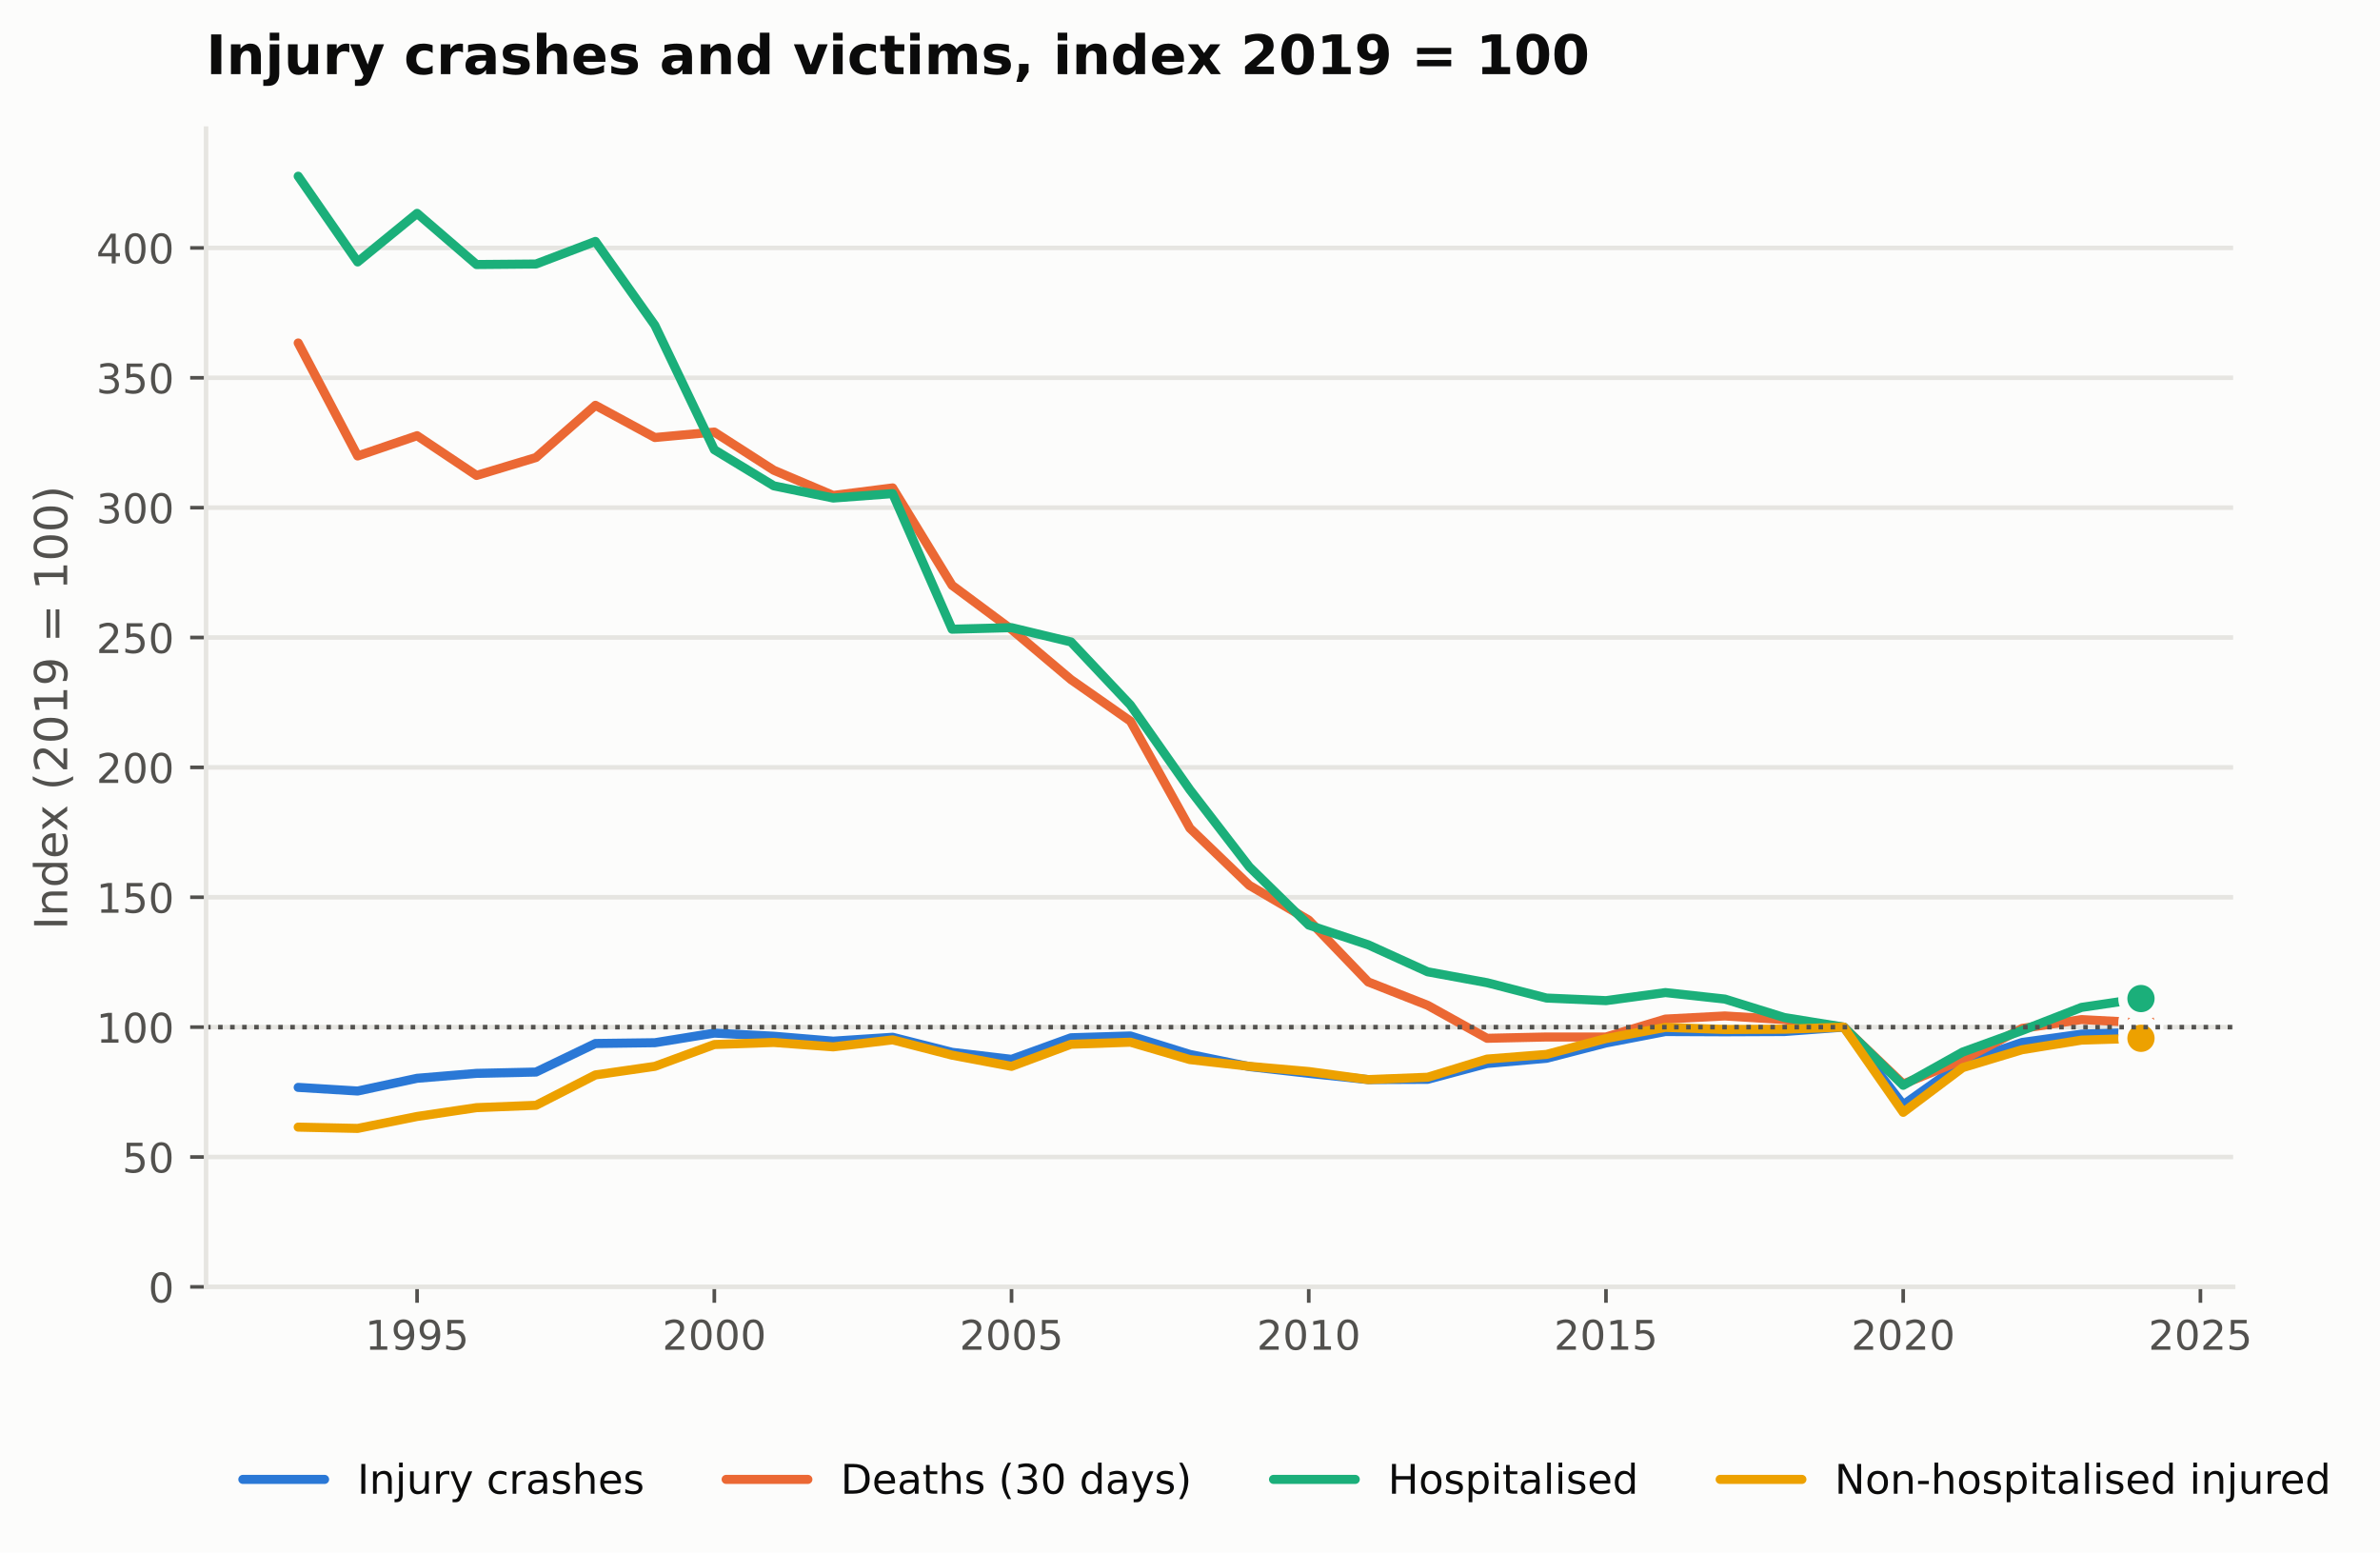
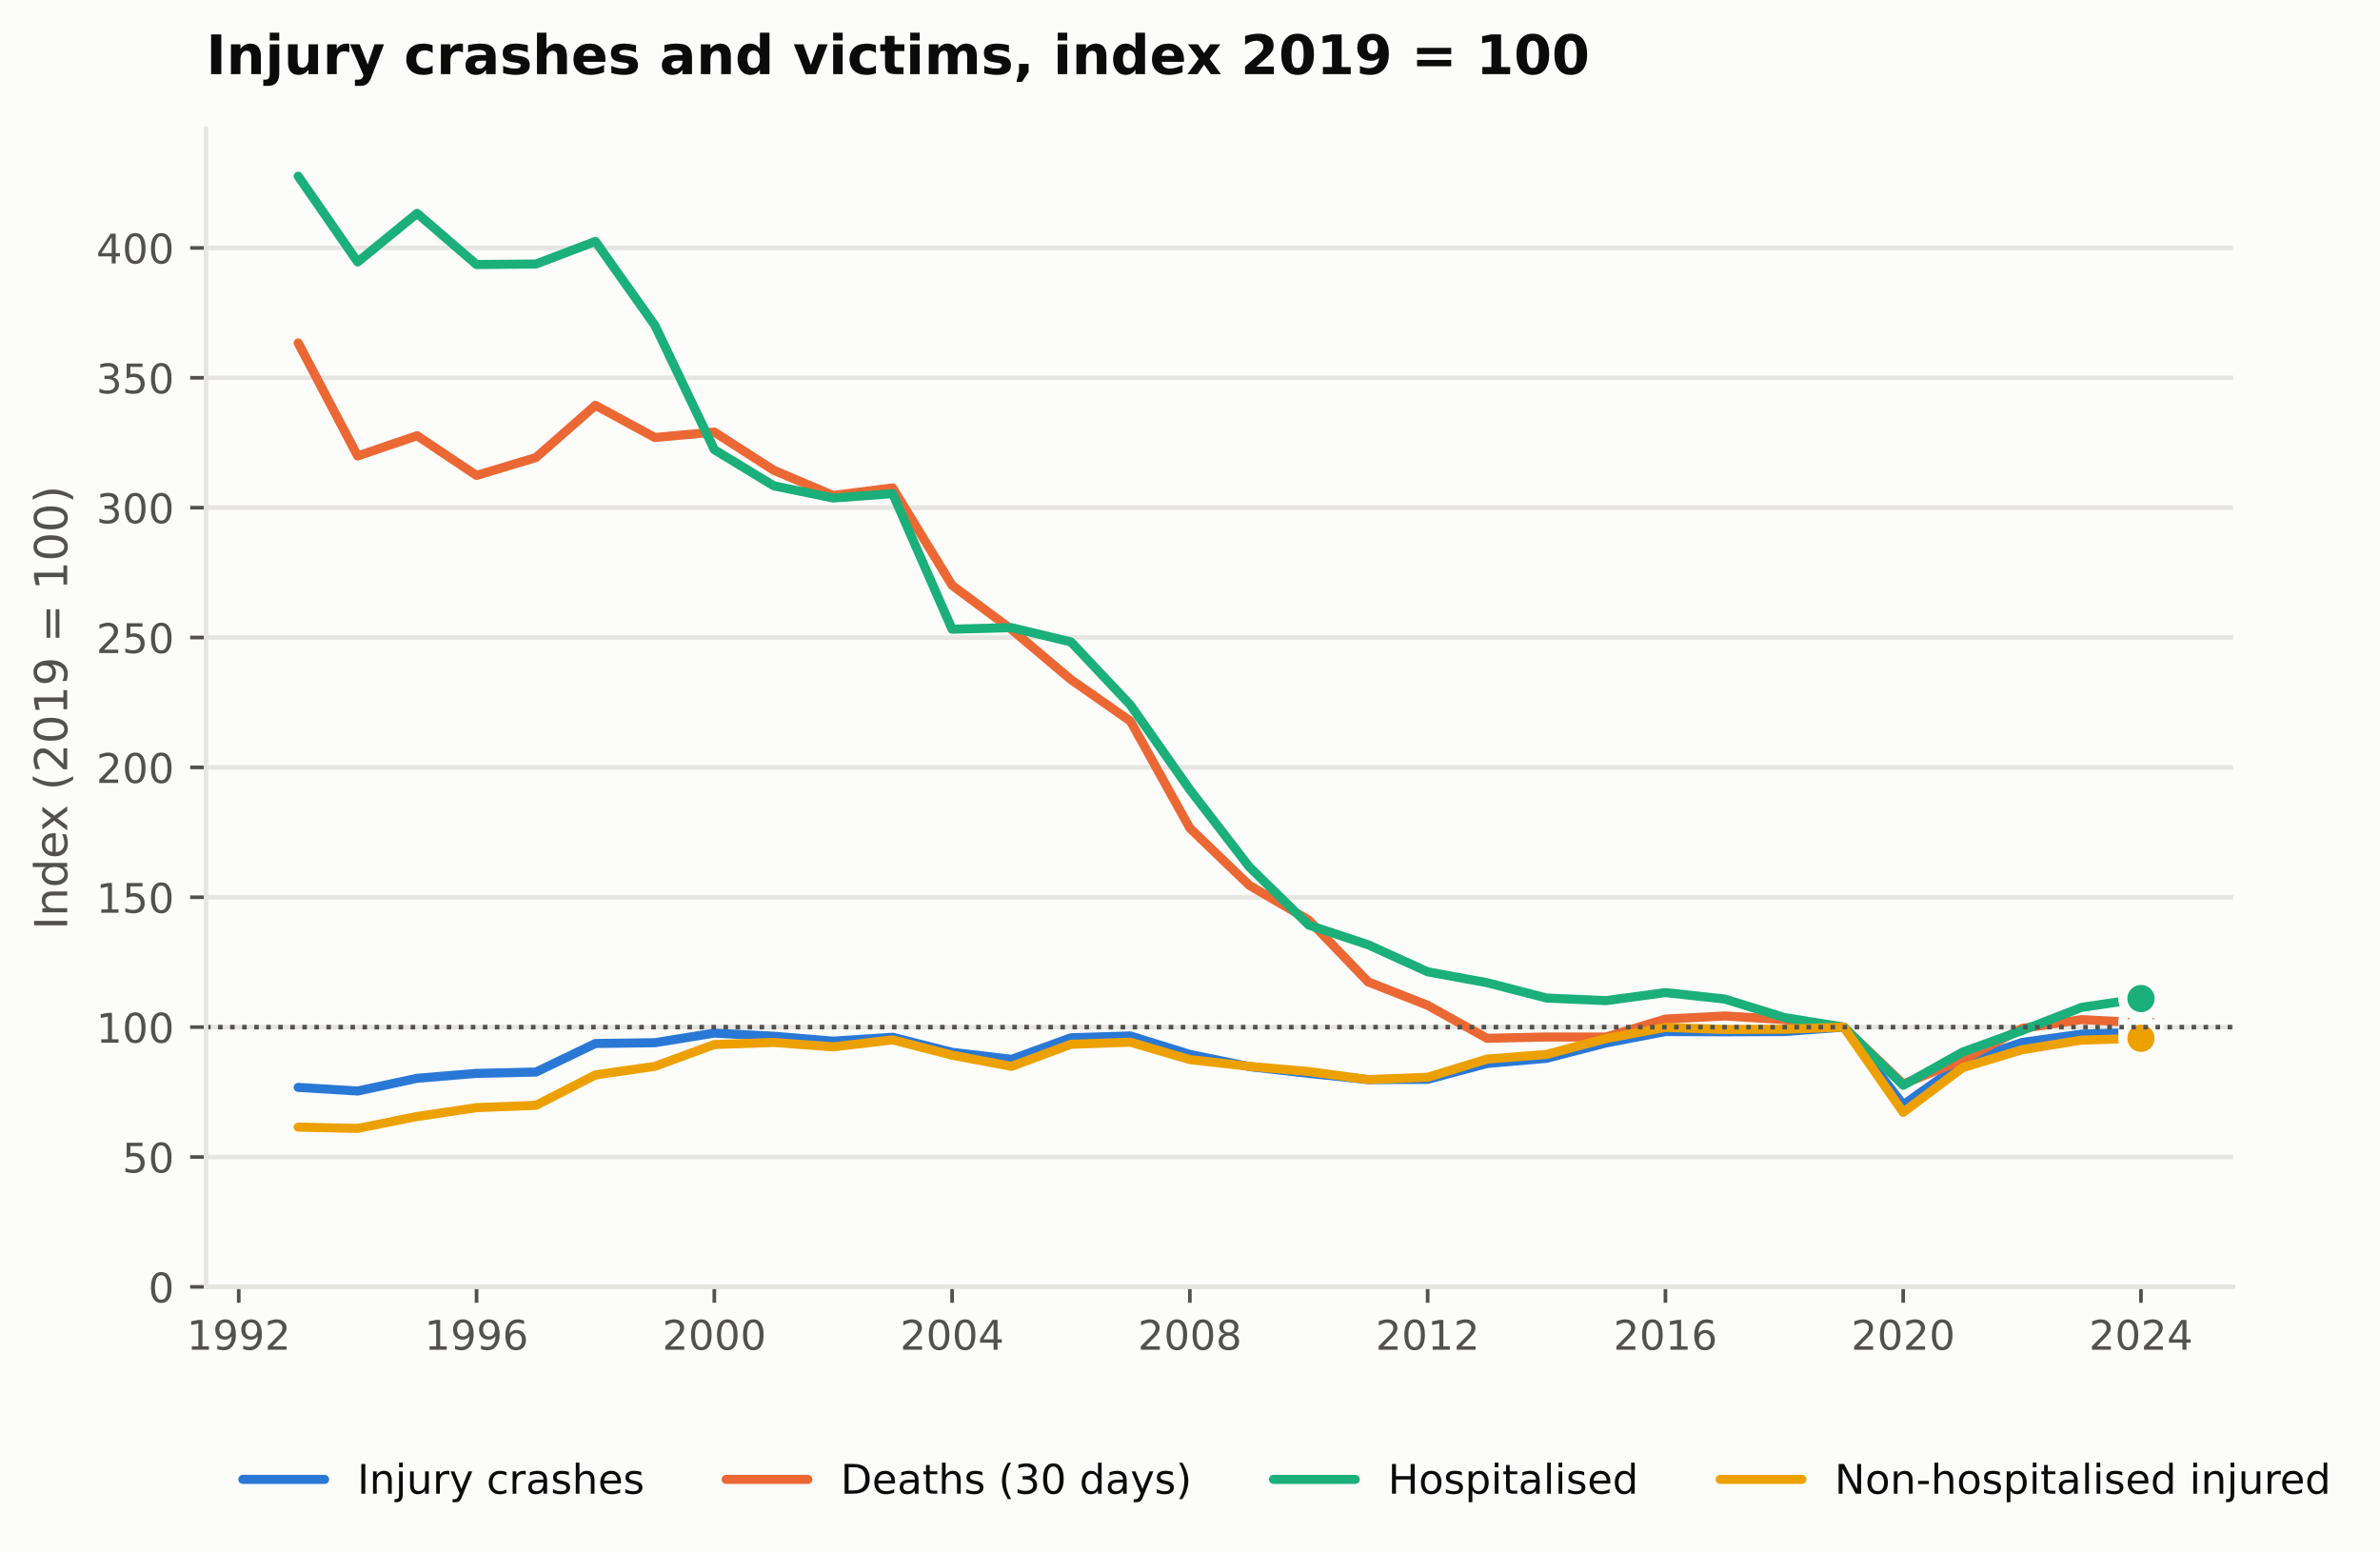
<svg xmlns="http://www.w3.org/2000/svg" xmlns:xlink="http://www.w3.org/1999/xlink" width="524.126pt" height="341.846pt" viewBox="0 0 524.126 341.846" version="1.1">
  <defs>
    <style type="text/css">*{stroke-linejoin: round; stroke-linecap: butt}</style>
  </defs>
  <g id="figure_1">
    <g id="patch_1">
      <path d="M 0 341.846  L 524.126 341.846  L 524.126 0  L 0 0  z " style="fill: #fcfcfb" />
    </g>
    <g id="axes_1">
      <g id="patch_2">
        <path d="M 45.38 283.342  L 491.78 283.342  L 491.78 28.318  L 45.38 28.318  z " style="fill: #fcfcfb" />
      </g>
      <g id="matplotlib.axis_1">
        <g id="xtick_1">
          <g id="line2d_1">
            <defs>
              <path id="m3a9c350e79" d="M 0 0  L 0 3.5  " style="stroke: #52514e; stroke-width: 0.8" />
            </defs>
            <g>
-               <use xlink:href="#m3a9c350e79" x="91.852" y="283.342" style="fill: #52514e; stroke: #52514e; stroke-width: 0.8" />
+               <use xlink:href="#m3a9c350e79" x="52.58" y="283.342" style="fill: #52514e; stroke: #52514e; stroke-width: 0.8" />
            </g>
          </g>
          <g id="text_1">
-             <text style="font-size: 9px; font-family: 'DejaVu Sans', 'Bitstream Vera Sans', 'Computer Modern Sans Serif', 'Lucida Grande', 'Verdana', 'Geneva', 'Lucid', 'Arial', 'Helvetica', 'Avant Garde', sans-serif; text-anchor: middle; fill: #52514e" x="91.852" y="297.18" transform="rotate(-0 91.85226 297.18)">1995</text>
+             <text style="font-size: 9px; font-family: 'DejaVu Sans', 'Bitstream Vera Sans', 'Computer Modern Sans Serif', 'Lucida Grande', 'Verdana', 'Geneva', 'Lucid', 'Arial', 'Helvetica', 'Avant Garde', sans-serif; text-anchor: middle; fill: #52514e" x="52.58" y="297.18" transform="rotate(-0 52.57953 297.18)">1992</text>
          </g>
        </g>
        <g id="xtick_2">
          <g id="line2d_2">
            <g>
-               <use xlink:href="#m3a9c350e79" x="157.307" y="283.342" style="fill: #52514e; stroke: #52514e; stroke-width: 0.8" />
+               <use xlink:href="#m3a9c350e79" x="104.943" y="283.342" style="fill: #52514e; stroke: #52514e; stroke-width: 0.8" />
            </g>
          </g>
          <g id="text_2">
-             <text style="font-size: 9px; font-family: 'DejaVu Sans', 'Bitstream Vera Sans', 'Computer Modern Sans Serif', 'Lucida Grande', 'Verdana', 'Geneva', 'Lucid', 'Arial', 'Helvetica', 'Avant Garde', sans-serif; text-anchor: middle; fill: #52514e" x="157.307" y="297.18" transform="rotate(-0 157.3068 297.18)">2000</text>
+             <text style="font-size: 9px; font-family: 'DejaVu Sans', 'Bitstream Vera Sans', 'Computer Modern Sans Serif', 'Lucida Grande', 'Verdana', 'Geneva', 'Lucid', 'Arial', 'Helvetica', 'Avant Garde', sans-serif; text-anchor: middle; fill: #52514e" x="104.943" y="297.18" transform="rotate(-0 104.9432 297.18)">1996</text>
          </g>
        </g>
        <g id="xtick_3">
          <g id="line2d_3">
            <g>
-               <use xlink:href="#m3a9c350e79" x="222.761" y="283.342" style="fill: #52514e; stroke: #52514e; stroke-width: 0.8" />
+               <use xlink:href="#m3a9c350e79" x="157.307" y="283.342" style="fill: #52514e; stroke: #52514e; stroke-width: 0.8" />
            </g>
          </g>
          <g id="text_3">
-             <text style="font-size: 9px; font-family: 'DejaVu Sans', 'Bitstream Vera Sans', 'Computer Modern Sans Serif', 'Lucida Grande', 'Verdana', 'Geneva', 'Lucid', 'Arial', 'Helvetica', 'Avant Garde', sans-serif; text-anchor: middle; fill: #52514e" x="222.761" y="297.18" transform="rotate(-0 222.7613 297.18)">2005</text>
+             <text style="font-size: 9px; font-family: 'DejaVu Sans', 'Bitstream Vera Sans', 'Computer Modern Sans Serif', 'Lucida Grande', 'Verdana', 'Geneva', 'Lucid', 'Arial', 'Helvetica', 'Avant Garde', sans-serif; text-anchor: middle; fill: #52514e" x="157.307" y="297.18" transform="rotate(-0 157.3068 297.18)">2000</text>
          </g>
        </g>
        <g id="xtick_4">
          <g id="line2d_4">
            <g>
-               <use xlink:href="#m3a9c350e79" x="288.216" y="283.342" style="fill: #52514e; stroke: #52514e; stroke-width: 0.8" />
+               <use xlink:href="#m3a9c350e79" x="209.67" y="283.342" style="fill: #52514e; stroke: #52514e; stroke-width: 0.8" />
            </g>
          </g>
          <g id="text_4">
-             <text style="font-size: 9px; font-family: 'DejaVu Sans', 'Bitstream Vera Sans', 'Computer Modern Sans Serif', 'Lucida Grande', 'Verdana', 'Geneva', 'Lucid', 'Arial', 'Helvetica', 'Avant Garde', sans-serif; text-anchor: middle; fill: #52514e" x="288.216" y="297.18" transform="rotate(-0 288.2159 297.18)">2010</text>
+             <text style="font-size: 9px; font-family: 'DejaVu Sans', 'Bitstream Vera Sans', 'Computer Modern Sans Serif', 'Lucida Grande', 'Verdana', 'Geneva', 'Lucid', 'Arial', 'Helvetica', 'Avant Garde', sans-serif; text-anchor: middle; fill: #52514e" x="209.67" y="297.18" transform="rotate(-0 209.6704 297.18)">2004</text>
          </g>
        </g>
        <g id="xtick_5">
          <g id="line2d_5">
            <g>
-               <use xlink:href="#m3a9c350e79" x="353.67" y="283.342" style="fill: #52514e; stroke: #52514e; stroke-width: 0.8" />
+               <use xlink:href="#m3a9c350e79" x="262.034" y="283.342" style="fill: #52514e; stroke: #52514e; stroke-width: 0.8" />
            </g>
          </g>
          <g id="text_5">
-             <text style="font-size: 9px; font-family: 'DejaVu Sans', 'Bitstream Vera Sans', 'Computer Modern Sans Serif', 'Lucida Grande', 'Verdana', 'Geneva', 'Lucid', 'Arial', 'Helvetica', 'Avant Garde', sans-serif; text-anchor: middle; fill: #52514e" x="353.67" y="297.18" transform="rotate(-0 353.6704 297.18)">2015</text>
+             <text style="font-size: 9px; font-family: 'DejaVu Sans', 'Bitstream Vera Sans', 'Computer Modern Sans Serif', 'Lucida Grande', 'Verdana', 'Geneva', 'Lucid', 'Arial', 'Helvetica', 'Avant Garde', sans-serif; text-anchor: middle; fill: #52514e" x="262.034" y="297.18" transform="rotate(-0 262.0341 297.18)">2008</text>
          </g>
        </g>
        <g id="xtick_6">
          <g id="line2d_6">
            <g>
-               <use xlink:href="#m3a9c350e79" x="419.125" y="283.342" style="fill: #52514e; stroke: #52514e; stroke-width: 0.8" />
+               <use xlink:href="#m3a9c350e79" x="314.398" y="283.342" style="fill: #52514e; stroke: #52514e; stroke-width: 0.8" />
            </g>
          </g>
          <g id="text_6">
-             <text style="font-size: 9px; font-family: 'DejaVu Sans', 'Bitstream Vera Sans', 'Computer Modern Sans Serif', 'Lucida Grande', 'Verdana', 'Geneva', 'Lucid', 'Arial', 'Helvetica', 'Avant Garde', sans-serif; text-anchor: middle; fill: #52514e" x="419.125" y="297.18" transform="rotate(-0 419.125 297.18)">2020</text>
+             <text style="font-size: 9px; font-family: 'DejaVu Sans', 'Bitstream Vera Sans', 'Computer Modern Sans Serif', 'Lucida Grande', 'Verdana', 'Geneva', 'Lucid', 'Arial', 'Helvetica', 'Avant Garde', sans-serif; text-anchor: middle; fill: #52514e" x="314.398" y="297.18" transform="rotate(-0 314.3977 297.18)">2012</text>
          </g>
        </g>
        <g id="xtick_7">
          <g id="line2d_7">
            <g>
-               <use xlink:href="#m3a9c350e79" x="484.58" y="283.342" style="fill: #52514e; stroke: #52514e; stroke-width: 0.8" />
+               <use xlink:href="#m3a9c350e79" x="366.761" y="283.342" style="fill: #52514e; stroke: #52514e; stroke-width: 0.8" />
            </g>
          </g>
          <g id="text_7">
-             <text style="font-size: 9px; font-family: 'DejaVu Sans', 'Bitstream Vera Sans', 'Computer Modern Sans Serif', 'Lucida Grande', 'Verdana', 'Geneva', 'Lucid', 'Arial', 'Helvetica', 'Avant Garde', sans-serif; text-anchor: middle; fill: #52514e" x="484.58" y="297.18" transform="rotate(-0 484.5795 297.18)">2025</text>
+             <text style="font-size: 9px; font-family: 'DejaVu Sans', 'Bitstream Vera Sans', 'Computer Modern Sans Serif', 'Lucida Grande', 'Verdana', 'Geneva', 'Lucid', 'Arial', 'Helvetica', 'Avant Garde', sans-serif; text-anchor: middle; fill: #52514e" x="366.761" y="297.18" transform="rotate(-0 366.7613 297.18)">2016</text>
+           </g>
+         </g>
+         <g id="xtick_8">
+           <g id="line2d_8">
+             <g>
+               <use xlink:href="#m3a9c350e79" x="419.125" y="283.342" style="fill: #52514e; stroke: #52514e; stroke-width: 0.8" />
+             </g>
+           </g>
+           <g id="text_8">
+             <text style="font-size: 9px; font-family: 'DejaVu Sans', 'Bitstream Vera Sans', 'Computer Modern Sans Serif', 'Lucida Grande', 'Verdana', 'Geneva', 'Lucid', 'Arial', 'Helvetica', 'Avant Garde', sans-serif; text-anchor: middle; fill: #52514e" x="419.125" y="297.18" transform="rotate(-0 419.125 297.18)">2020</text>
+           </g>
+         </g>
+         <g id="xtick_9">
+           <g id="line2d_9">
+             <g>
+               <use xlink:href="#m3a9c350e79" x="471.489" y="283.342" style="fill: #52514e; stroke: #52514e; stroke-width: 0.8" />
+             </g>
+           </g>
+           <g id="text_9">
+             <text style="font-size: 9px; font-family: 'DejaVu Sans', 'Bitstream Vera Sans', 'Computer Modern Sans Serif', 'Lucida Grande', 'Verdana', 'Geneva', 'Lucid', 'Arial', 'Helvetica', 'Avant Garde', sans-serif; text-anchor: middle; fill: #52514e" x="471.489" y="297.18" transform="rotate(-0 471.4886 297.18)">2024</text>
          </g>
        </g>
      </g>
      <g id="matplotlib.axis_2">
        <g id="ytick_1">
-           <g id="line2d_8">
+           <g id="line2d_10">
            <path d="M 45.38 283.342  L 491.78 283.342  " clip-path="url(#pa41cce95e4)" style="fill: none; stroke: #e6e5e1; stroke-linecap: round" />
          </g>
-           <g id="line2d_9">
+           <g id="line2d_11">
            <defs>
              <path id="mdd3c75259f" d="M 0 0  L -3.5 0  " style="stroke: #52514e; stroke-width: 0.8" />
            </defs>
            <g>
              <use xlink:href="#mdd3c75259f" x="45.38" y="283.342" style="fill: #52514e; stroke: #52514e; stroke-width: 0.8" />
            </g>
          </g>
-           <g id="text_8">
+           <g id="text_10">
            <text style="font-size: 9px; font-family: 'DejaVu Sans', 'Bitstream Vera Sans', 'Computer Modern Sans Serif', 'Lucida Grande', 'Verdana', 'Geneva', 'Lucid', 'Arial', 'Helvetica', 'Avant Garde', sans-serif; text-anchor: end; fill: #52514e" x="38.38" y="286.761" transform="rotate(-0 38.37953 286.7611)">0</text>
          </g>
        </g>
        <g id="ytick_2">
-           <g id="line2d_10">
+           <g id="line2d_12">
            <path d="M 45.38 254.748  L 491.78 254.748  " clip-path="url(#pa41cce95e4)" style="fill: none; stroke: #e6e5e1; stroke-linecap: round" />
          </g>
-           <g id="line2d_11">
+           <g id="line2d_13">
            <g>
              <use xlink:href="#mdd3c75259f" x="45.38" y="254.748" style="fill: #52514e; stroke: #52514e; stroke-width: 0.8" />
            </g>
          </g>
-           <g id="text_9">
+           <g id="text_11">
            <text style="font-size: 9px; font-family: 'DejaVu Sans', 'Bitstream Vera Sans', 'Computer Modern Sans Serif', 'Lucida Grande', 'Verdana', 'Geneva', 'Lucid', 'Arial', 'Helvetica', 'Avant Garde', sans-serif; text-anchor: end; fill: #52514e" x="38.38" y="258.166" transform="rotate(-0 38.37953 258.1664)">50</text>
          </g>
        </g>
        <g id="ytick_3">
-           <g id="line2d_12">
+           <g id="line2d_14">
            <path d="M 45.38 226.153  L 491.78 226.153  " clip-path="url(#pa41cce95e4)" style="fill: none; stroke: #e6e5e1; stroke-linecap: round" />
          </g>
-           <g id="line2d_13">
+           <g id="line2d_15">
            <g>
              <use xlink:href="#mdd3c75259f" x="45.38" y="226.153" style="fill: #52514e; stroke: #52514e; stroke-width: 0.8" />
            </g>
          </g>
-           <g id="text_10">
+           <g id="text_12">
            <text style="font-size: 9px; font-family: 'DejaVu Sans', 'Bitstream Vera Sans', 'Computer Modern Sans Serif', 'Lucida Grande', 'Verdana', 'Geneva', 'Lucid', 'Arial', 'Helvetica', 'Avant Garde', sans-serif; text-anchor: end; fill: #52514e" x="38.38" y="229.572" transform="rotate(-0 38.37953 229.5718)">100</text>
          </g>
        </g>
        <g id="ytick_4">
-           <g id="line2d_14">
+           <g id="line2d_16">
            <path d="M 45.38 197.558  L 491.78 197.558  " clip-path="url(#pa41cce95e4)" style="fill: none; stroke: #e6e5e1; stroke-linecap: round" />
          </g>
-           <g id="line2d_15">
+           <g id="line2d_17">
            <g>
              <use xlink:href="#mdd3c75259f" x="45.38" y="197.558" style="fill: #52514e; stroke: #52514e; stroke-width: 0.8" />
            </g>
          </g>
-           <g id="text_11">
+           <g id="text_13">
            <text style="font-size: 9px; font-family: 'DejaVu Sans', 'Bitstream Vera Sans', 'Computer Modern Sans Serif', 'Lucida Grande', 'Verdana', 'Geneva', 'Lucid', 'Arial', 'Helvetica', 'Avant Garde', sans-serif; text-anchor: end; fill: #52514e" x="38.38" y="200.977" transform="rotate(-0 38.37953 200.9772)">150</text>
          </g>
        </g>
        <g id="ytick_5">
-           <g id="line2d_16">
+           <g id="line2d_18">
            <path d="M 45.38 168.964  L 491.78 168.964  " clip-path="url(#pa41cce95e4)" style="fill: none; stroke: #e6e5e1; stroke-linecap: round" />
          </g>
-           <g id="line2d_17">
+           <g id="line2d_19">
            <g>
              <use xlink:href="#mdd3c75259f" x="45.38" y="168.964" style="fill: #52514e; stroke: #52514e; stroke-width: 0.8" />
            </g>
          </g>
-           <g id="text_12">
+           <g id="text_14">
            <text style="font-size: 9px; font-family: 'DejaVu Sans', 'Bitstream Vera Sans', 'Computer Modern Sans Serif', 'Lucida Grande', 'Verdana', 'Geneva', 'Lucid', 'Arial', 'Helvetica', 'Avant Garde', sans-serif; text-anchor: end; fill: #52514e" x="38.38" y="172.383" transform="rotate(-0 38.37953 172.3826)">200</text>
          </g>
        </g>
        <g id="ytick_6">
-           <g id="line2d_18">
+           <g id="line2d_20">
            <path d="M 45.38 140.369  L 491.78 140.369  " clip-path="url(#pa41cce95e4)" style="fill: none; stroke: #e6e5e1; stroke-linecap: round" />
          </g>
-           <g id="line2d_19">
+           <g id="line2d_21">
            <g>
              <use xlink:href="#mdd3c75259f" x="45.38" y="140.369" style="fill: #52514e; stroke: #52514e; stroke-width: 0.8" />
            </g>
          </g>
-           <g id="text_13">
+           <g id="text_15">
            <text style="font-size: 9px; font-family: 'DejaVu Sans', 'Bitstream Vera Sans', 'Computer Modern Sans Serif', 'Lucida Grande', 'Verdana', 'Geneva', 'Lucid', 'Arial', 'Helvetica', 'Avant Garde', sans-serif; text-anchor: end; fill: #52514e" x="38.38" y="143.788" transform="rotate(-0 38.37953 143.788)">250</text>
          </g>
        </g>
        <g id="ytick_7">
-           <g id="line2d_20">
+           <g id="line2d_22">
            <path d="M 45.38 111.774  L 491.78 111.774  " clip-path="url(#pa41cce95e4)" style="fill: none; stroke: #e6e5e1; stroke-linecap: round" />
          </g>
-           <g id="line2d_21">
+           <g id="line2d_23">
            <g>
              <use xlink:href="#mdd3c75259f" x="45.38" y="111.774" style="fill: #52514e; stroke: #52514e; stroke-width: 0.8" />
            </g>
          </g>
-           <g id="text_14">
+           <g id="text_16">
            <text style="font-size: 9px; font-family: 'DejaVu Sans', 'Bitstream Vera Sans', 'Computer Modern Sans Serif', 'Lucida Grande', 'Verdana', 'Geneva', 'Lucid', 'Arial', 'Helvetica', 'Avant Garde', sans-serif; text-anchor: end; fill: #52514e" x="38.38" y="115.193" transform="rotate(-0 38.37953 115.1933)">300</text>
          </g>
        </g>
        <g id="ytick_8">
-           <g id="line2d_22">
+           <g id="line2d_24">
            <path d="M 45.38 83.18  L 491.78 83.18  " clip-path="url(#pa41cce95e4)" style="fill: none; stroke: #e6e5e1; stroke-linecap: round" />
          </g>
-           <g id="line2d_23">
+           <g id="line2d_25">
            <g>
              <use xlink:href="#mdd3c75259f" x="45.38" y="83.18" style="fill: #52514e; stroke: #52514e; stroke-width: 0.8" />
            </g>
          </g>
-           <g id="text_15">
+           <g id="text_17">
            <text style="font-size: 9px; font-family: 'DejaVu Sans', 'Bitstream Vera Sans', 'Computer Modern Sans Serif', 'Lucida Grande', 'Verdana', 'Geneva', 'Lucid', 'Arial', 'Helvetica', 'Avant Garde', sans-serif; text-anchor: end; fill: #52514e" x="38.38" y="86.599" transform="rotate(-0 38.37953 86.59871)">350</text>
          </g>
        </g>
        <g id="ytick_9">
-           <g id="line2d_24">
+           <g id="line2d_26">
            <path d="M 45.38 54.585  L 491.78 54.585  " clip-path="url(#pa41cce95e4)" style="fill: none; stroke: #e6e5e1; stroke-linecap: round" />
          </g>
-           <g id="line2d_25">
+           <g id="line2d_27">
            <g>
              <use xlink:href="#mdd3c75259f" x="45.38" y="54.585" style="fill: #52514e; stroke: #52514e; stroke-width: 0.8" />
            </g>
          </g>
-           <g id="text_16">
+           <g id="text_18">
            <text style="font-size: 9px; font-family: 'DejaVu Sans', 'Bitstream Vera Sans', 'Computer Modern Sans Serif', 'Lucida Grande', 'Verdana', 'Geneva', 'Lucid', 'Arial', 'Helvetica', 'Avant Garde', sans-serif; text-anchor: end; fill: #52514e" x="38.38" y="58.004" transform="rotate(-0 38.37953 58.00409)">400</text>
          </g>
        </g>
-         <g id="text_17">
+         <g id="text_19">
          <text style="font-size: 10px; font-family: 'DejaVu Sans', 'Bitstream Vera Sans', 'Computer Modern Sans Serif', 'Lucida Grande', 'Verdana', 'Geneva', 'Lucid', 'Arial', 'Helvetica', 'Avant Garde', sans-serif; text-anchor: middle; fill: #52514e" x="14.798" y="155.83" transform="rotate(-90 14.79844 155.8301)">Index (2019 = 100)</text>
        </g>
      </g>
-       <g id="line2d_26">
+       <g id="line2d_28">
        <path d="M 65.67 239.421  L 78.761 240.221  L 91.852 237.419  L 104.943 236.333  L 118.034 236.047  L 131.125 229.756  L 144.216 229.584  L 157.307 227.468  L 170.398 228.155  L 183.489 229.241  L 196.58 228.383  L 209.67 231.7  L 222.761 233.244  L 235.852 228.498  L 248.943 228.097  L 262.034 232.158  L 275.125 234.846  L 288.216 236.333  L 301.307 237.705  L 314.398 237.648  L 327.489 234.159  L 340.58 233.016  L 353.67 229.641  L 366.761 227.125  L 379.852 227.182  L 392.943 227.125  L 406.034 226.153  L 419.125 243.252  L 432.216 233.988  L 445.307 229.527  L 458.398 227.697  L 471.489 227.297  " clip-path="url(#pa41cce95e4)" style="fill: none; stroke: #2a78d6; stroke-width: 2; stroke-linecap: round" />
      </g>
-       <g id="line2d_27">
+       <g id="line2d_29">
        <defs>
          <path id="mbdb302a14b" d="M 0 4  C 1.061 4 2.078 3.579 2.828 2.828  C 3.579 2.078 4 1.061 4 0  C 4 -1.061 3.579 -2.078 2.828 -2.828  C 2.078 -3.579 1.061 -4 0 -4  C -1.061 -4 -2.078 -3.579 -2.828 -2.828  C -3.579 -2.078 -4 -1.061 -4 0  C -4 1.061 -3.579 2.078 -2.828 2.828  C -2.078 3.579 -1.061 4 0 4  z " style="stroke: #fcfcfb; stroke-width: 2" />
        </defs>
        <g clip-path="url(#pa41cce95e4)">
          <use xlink:href="#mbdb302a14b" x="471.489" y="227.297" style="fill: #2a78d6; stroke: #fcfcfb; stroke-width: 2" />
        </g>
      </g>
-       <g id="line2d_28">
+       <g id="line2d_30">
        <path d="M 65.67 75.516  L 78.761 100.394  L 91.852 95.933  L 104.943 104.683  L 118.034 100.737  L 131.125 89.242  L 144.216 96.333  L 157.307 95.132  L 170.398 103.539  L 183.489 109.086  L 196.58 107.428  L 209.67 128.874  L 222.761 138.596  L 235.852 149.634  L 248.943 158.784  L 262.034 182.346  L 275.125 194.928  L 288.216 202.591  L 301.307 216.202  L 314.398 221.349  L 327.489 228.612  L 340.58 228.326  L 353.67 228.326  L 366.761 224.38  L 379.852 223.694  L 392.943 224.494  L 406.034 226.153  L 419.125 238.677  L 432.216 233.359  L 445.307 226.439  L 458.398 224.494  L 471.489 225.181  " clip-path="url(#pa41cce95e4)" style="fill: none; stroke: #eb6834; stroke-width: 2; stroke-linecap: round" />
      </g>
-       <g id="line2d_29">
+       <g id="line2d_31">
        <defs>
          <path id="m415b86604d" d="M 0 4  C 1.061 4 2.078 3.579 2.828 2.828  C 3.579 2.078 4 1.061 4 0  C 4 -1.061 3.579 -2.078 2.828 -2.828  C 2.078 -3.579 1.061 -4 0 -4  C -1.061 -4 -2.078 -3.579 -2.828 -2.828  C -3.579 -2.078 -4 -1.061 -4 0  C -4 1.061 -3.579 2.078 -2.828 2.828  C -2.078 3.579 -1.061 4 0 4  z " style="stroke: #fcfcfb; stroke-width: 2" />
        </defs>
        <g clip-path="url(#pa41cce95e4)">
          <use xlink:href="#m415b86604d" x="471.489" y="225.181" style="fill: #eb6834; stroke: #fcfcfb; stroke-width: 2" />
        </g>
      </g>
-       <g id="line2d_30">
+       <g id="line2d_32">
        <path d="M 65.67 38.801  L 78.761 57.673  L 91.852 46.979  L 104.943 58.245  L 118.034 58.131  L 131.125 53.155  L 144.216 71.628  L 157.307 99.021  L 170.398 106.97  L 183.489 109.658  L 196.58 108.686  L 209.67 138.539  L 222.761 138.196  L 235.852 141.341  L 248.943 155.238  L 262.034 173.882  L 275.125 190.867  L 288.216 203.678  L 301.307 208.024  L 314.398 213.972  L 327.489 216.374  L 340.58 219.748  L 353.67 220.32  L 366.761 218.547  L 379.852 219.976  L 392.943 224.037  L 406.034 226.153  L 419.125 238.963  L 432.216 231.643  L 445.307 226.896  L 458.398 221.806  L 471.489 219.862  " clip-path="url(#pa41cce95e4)" style="fill: none; stroke: #1baf7a; stroke-width: 2; stroke-linecap: round" />
      </g>
-       <g id="line2d_31">
+       <g id="line2d_33">
        <defs>
          <path id="mb20026e83d" d="M 0 4  C 1.061 4 2.078 3.579 2.828 2.828  C 3.579 2.078 4 1.061 4 0  C 4 -1.061 3.579 -2.078 2.828 -2.828  C 2.078 -3.579 1.061 -4 0 -4  C -1.061 -4 -2.078 -3.579 -2.828 -2.828  C -3.579 -2.078 -4 -1.061 -4 0  C -4 1.061 -3.579 2.078 -2.828 2.828  C -2.078 3.579 -1.061 4 0 4  z " style="stroke: #fcfcfb; stroke-width: 2" />
        </defs>
        <g clip-path="url(#pa41cce95e4)">
          <use xlink:href="#mb20026e83d" x="471.489" y="219.862" style="fill: #1baf7a; stroke: #fcfcfb; stroke-width: 2" />
        </g>
      </g>
-       <g id="line2d_32">
+       <g id="line2d_34">
        <path d="M 65.67 248.171  L 78.761 248.457  L 91.852 245.826  L 104.943 243.882  L 118.034 243.367  L 131.125 236.676  L 144.216 234.788  L 157.307 229.985  L 170.398 229.527  L 183.489 230.499  L 196.58 228.955  L 209.67 232.329  L 222.761 234.788  L 235.852 229.927  L 248.943 229.47  L 262.034 233.302  L 275.125 234.788  L 288.216 235.932  L 301.307 237.705  L 314.398 237.19  L 327.489 233.187  L 340.58 232.158  L 353.67 228.669  L 366.761 226.21  L 379.852 226.668  L 392.943 226.61  L 406.034 226.153  L 419.125 244.911  L 432.216 235.074  L 445.307 231.128  L 458.398 229.012  L 471.489 228.612  " clip-path="url(#pa41cce95e4)" style="fill: none; stroke: #eda100; stroke-width: 2; stroke-linecap: round" />
      </g>
-       <g id="line2d_33">
+       <g id="line2d_35">
        <defs>
          <path id="m3fde5de5c2" d="M 0 4  C 1.061 4 2.078 3.579 2.828 2.828  C 3.579 2.078 4 1.061 4 0  C 4 -1.061 3.579 -2.078 2.828 -2.828  C 2.078 -3.579 1.061 -4 0 -4  C -1.061 -4 -2.078 -3.579 -2.828 -2.828  C -3.579 -2.078 -4 -1.061 -4 0  C -4 1.061 -3.579 2.078 -2.828 2.828  C -2.078 3.579 -1.061 4 0 4  z " style="stroke: #fcfcfb; stroke-width: 2" />
        </defs>
        <g clip-path="url(#pa41cce95e4)">
          <use xlink:href="#m3fde5de5c2" x="471.489" y="228.612" style="fill: #eda100; stroke: #fcfcfb; stroke-width: 2" />
        </g>
      </g>
-       <g id="line2d_34">
+       <g id="line2d_36">
        <path d="M 45.38 226.153  L 491.78 226.153  " clip-path="url(#pa41cce95e4)" style="fill: none; stroke-dasharray: 1,1.65; stroke-dashoffset: 0; stroke: #52514e" />
      </g>
      <g id="patch_3">
        <path d="M 45.38 283.342  L 45.38 28.318  " style="fill: none; stroke: #e6e5e1; stroke-linejoin: miter; stroke-linecap: square" />
      </g>
      <g id="patch_4">
        <path d="M 45.38 283.342  L 491.78 283.342  " style="fill: none; stroke: #e6e5e1; stroke-linejoin: miter; stroke-linecap: square" />
      </g>
-       <g id="text_18">
+       <g id="text_20">
        <text style="font-weight: 700; font-size: 12px; font-family: 'DejaVu Sans', 'Bitstream Vera Sans', 'Computer Modern Sans Serif', 'Lucida Grande', 'Verdana', 'Geneva', 'Lucid', 'Arial', 'Helvetica', 'Avant Garde', sans-serif; text-anchor: start; fill: #0b0b0b" x="45.38" y="16.318" transform="rotate(-0 45.37953 16.31812)">Injury crashes and victims, index 2019 = 100</text>
      </g>
      <g id="legend_1">
-         <g id="line2d_35">
+         <g id="line2d_37">
          <path d="M 53.48 325.734  L 62.48 325.734  L 71.48 325.734  " style="fill: none; stroke: #2a78d6; stroke-width: 2; stroke-linecap: round" />
        </g>
-         <g id="text_19">
+         <g id="text_21">
          <text style="font-size: 9px; font-family: 'DejaVu Sans', 'Bitstream Vera Sans', 'Computer Modern Sans Serif', 'Lucida Grande', 'Verdana', 'Geneva', 'Lucid', 'Arial', 'Helvetica', 'Avant Garde', sans-serif; text-anchor: start; fill: #0b0b0b" x="78.68" y="328.884" transform="rotate(-0 78.67953 328.8836)">Injury crashes</text>
        </g>
-         <g id="line2d_36">
+         <g id="line2d_38">
          <path d="M 159.912 325.734  L 168.912 325.734  L 177.912 325.734  " style="fill: none; stroke: #eb6834; stroke-width: 2; stroke-linecap: round" />
        </g>
-         <g id="text_20">
+         <g id="text_22">
          <text style="font-size: 9px; font-family: 'DejaVu Sans', 'Bitstream Vera Sans', 'Computer Modern Sans Serif', 'Lucida Grande', 'Verdana', 'Geneva', 'Lucid', 'Arial', 'Helvetica', 'Avant Garde', sans-serif; text-anchor: start; fill: #0b0b0b" x="185.112" y="328.884" transform="rotate(-0 185.1116 328.8836)">Deaths (30 days)</text>
        </g>
-         <g id="line2d_37">
+         <g id="line2d_39">
          <path d="M 280.455 325.734  L 289.455 325.734  L 298.455 325.734  " style="fill: none; stroke: #1baf7a; stroke-width: 2; stroke-linecap: round" />
        </g>
-         <g id="text_21">
+         <g id="text_23">
          <text style="font-size: 9px; font-family: 'DejaVu Sans', 'Bitstream Vera Sans', 'Computer Modern Sans Serif', 'Lucida Grande', 'Verdana', 'Geneva', 'Lucid', 'Arial', 'Helvetica', 'Avant Garde', sans-serif; text-anchor: start; fill: #0b0b0b" x="305.655" y="328.884" transform="rotate(-0 305.6553 328.8836)">Hospitalised</text>
        </g>
-         <g id="line2d_38">
+         <g id="line2d_40">
          <path d="M 378.817 325.734  L 387.817 325.734  L 396.817 325.734  " style="fill: none; stroke: #eda100; stroke-width: 2; stroke-linecap: round" />
        </g>
-         <g id="text_22">
+         <g id="text_24">
          <text style="font-size: 9px; font-family: 'DejaVu Sans', 'Bitstream Vera Sans', 'Computer Modern Sans Serif', 'Lucida Grande', 'Verdana', 'Geneva', 'Lucid', 'Arial', 'Helvetica', 'Avant Garde', sans-serif; text-anchor: start; fill: #0b0b0b" x="404.017" y="328.884" transform="rotate(-0 404.0169 328.8836)">Non-hospitalised injured</text>
        </g>
      </g>
    </g>
  </g>
  <defs>
    <clipPath id="pa41cce95e4">
      <rect x="45.38" y="28.318" width="446.4" height="255.024" />
    </clipPath>
  </defs>
</svg>
